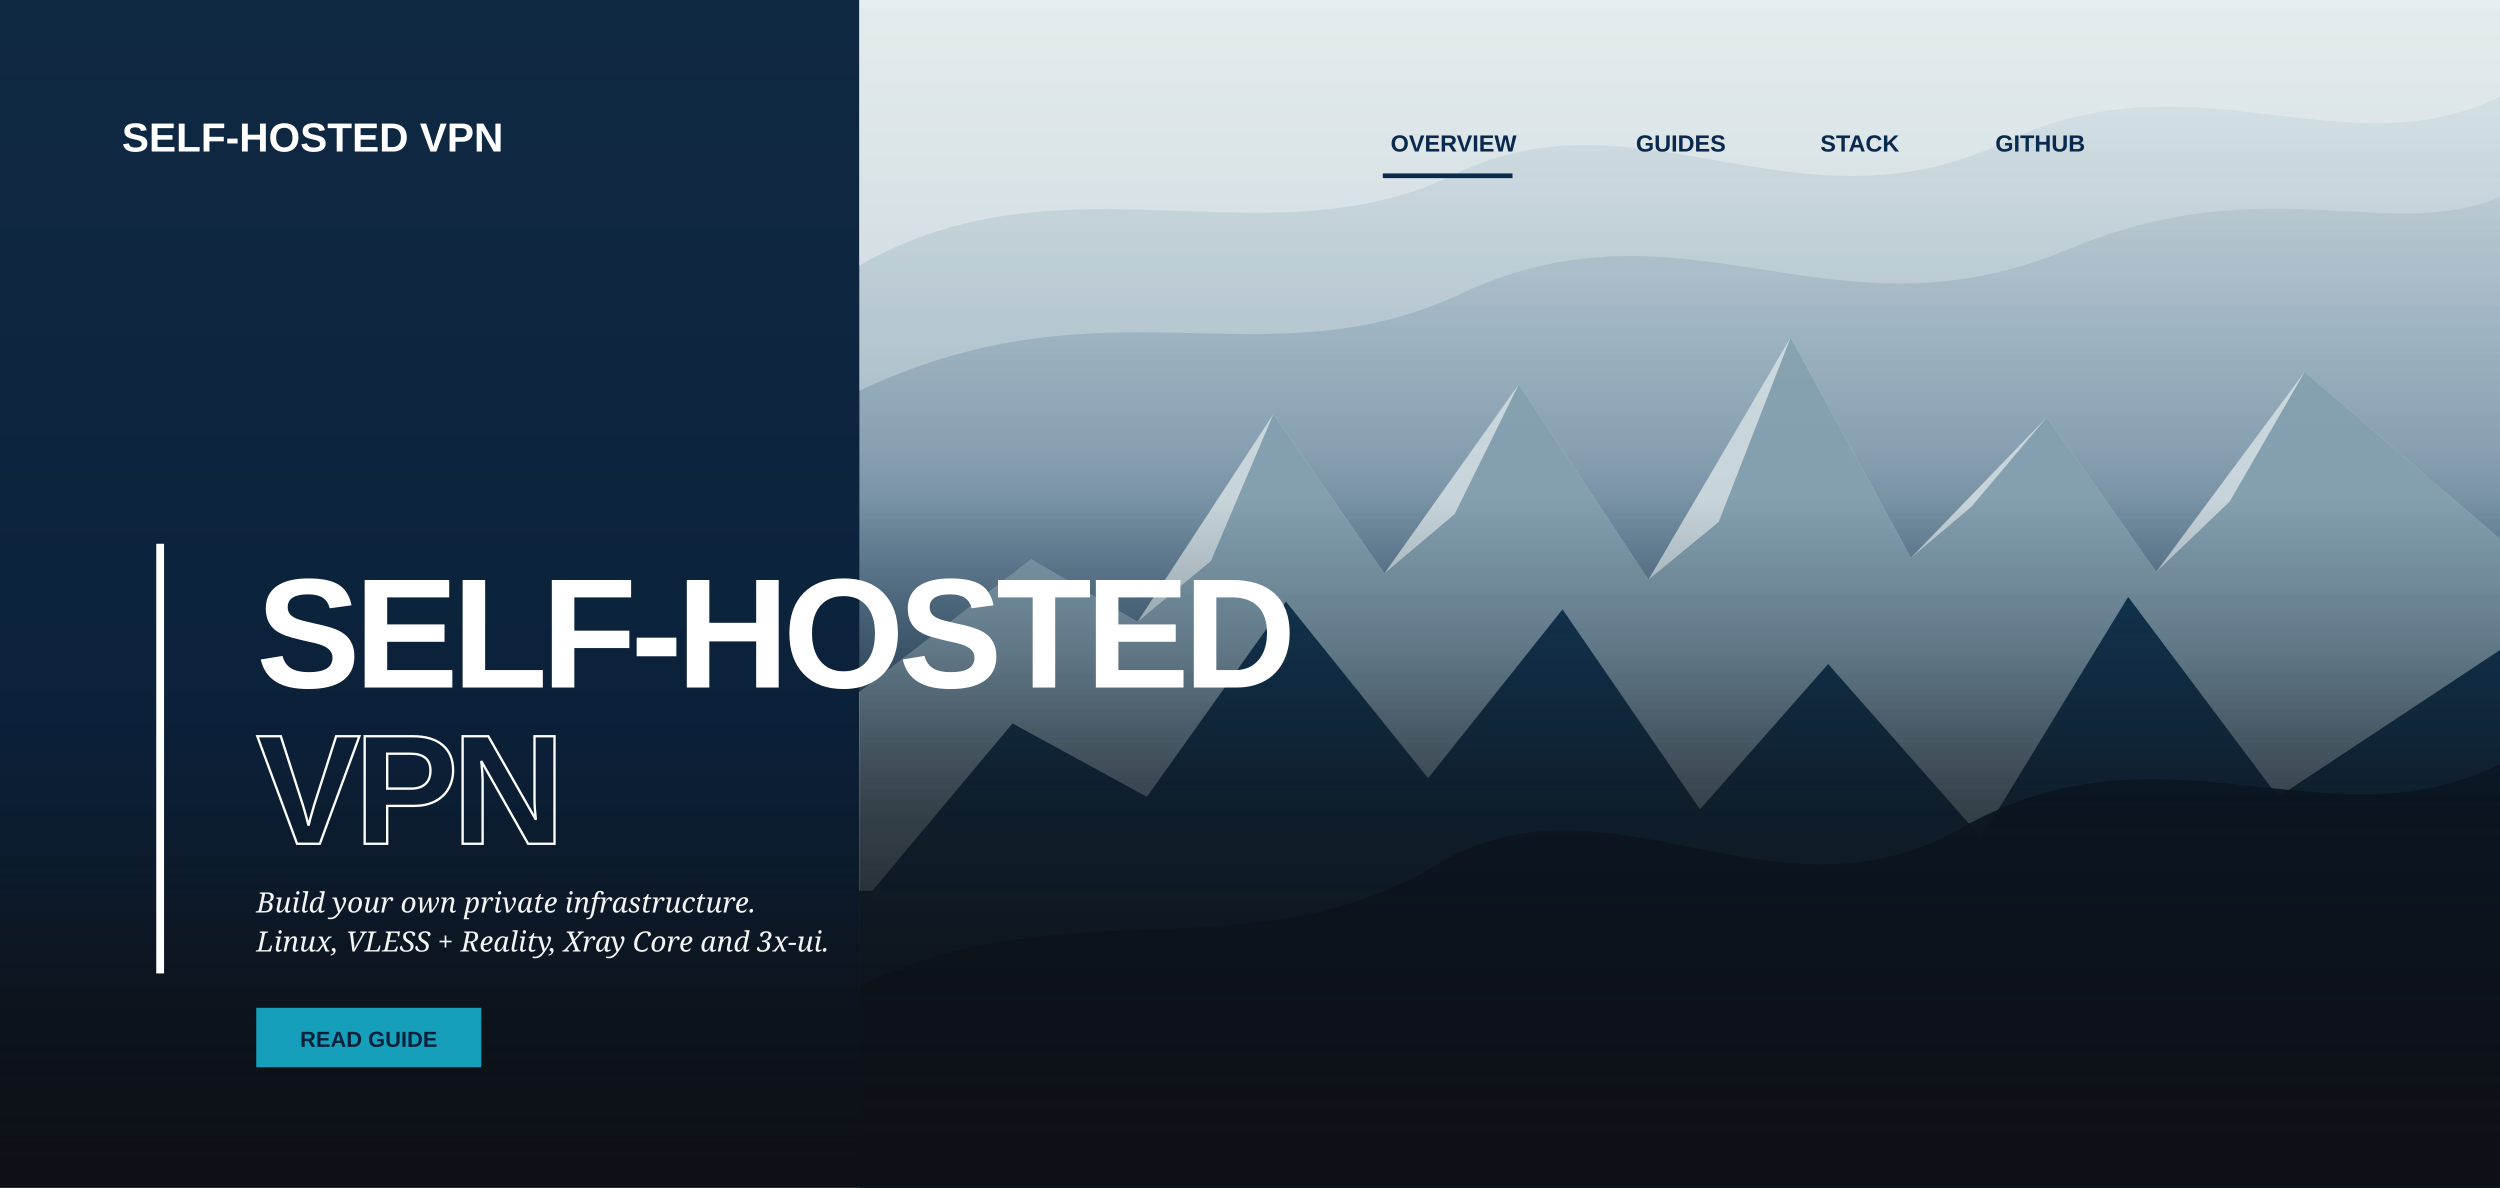
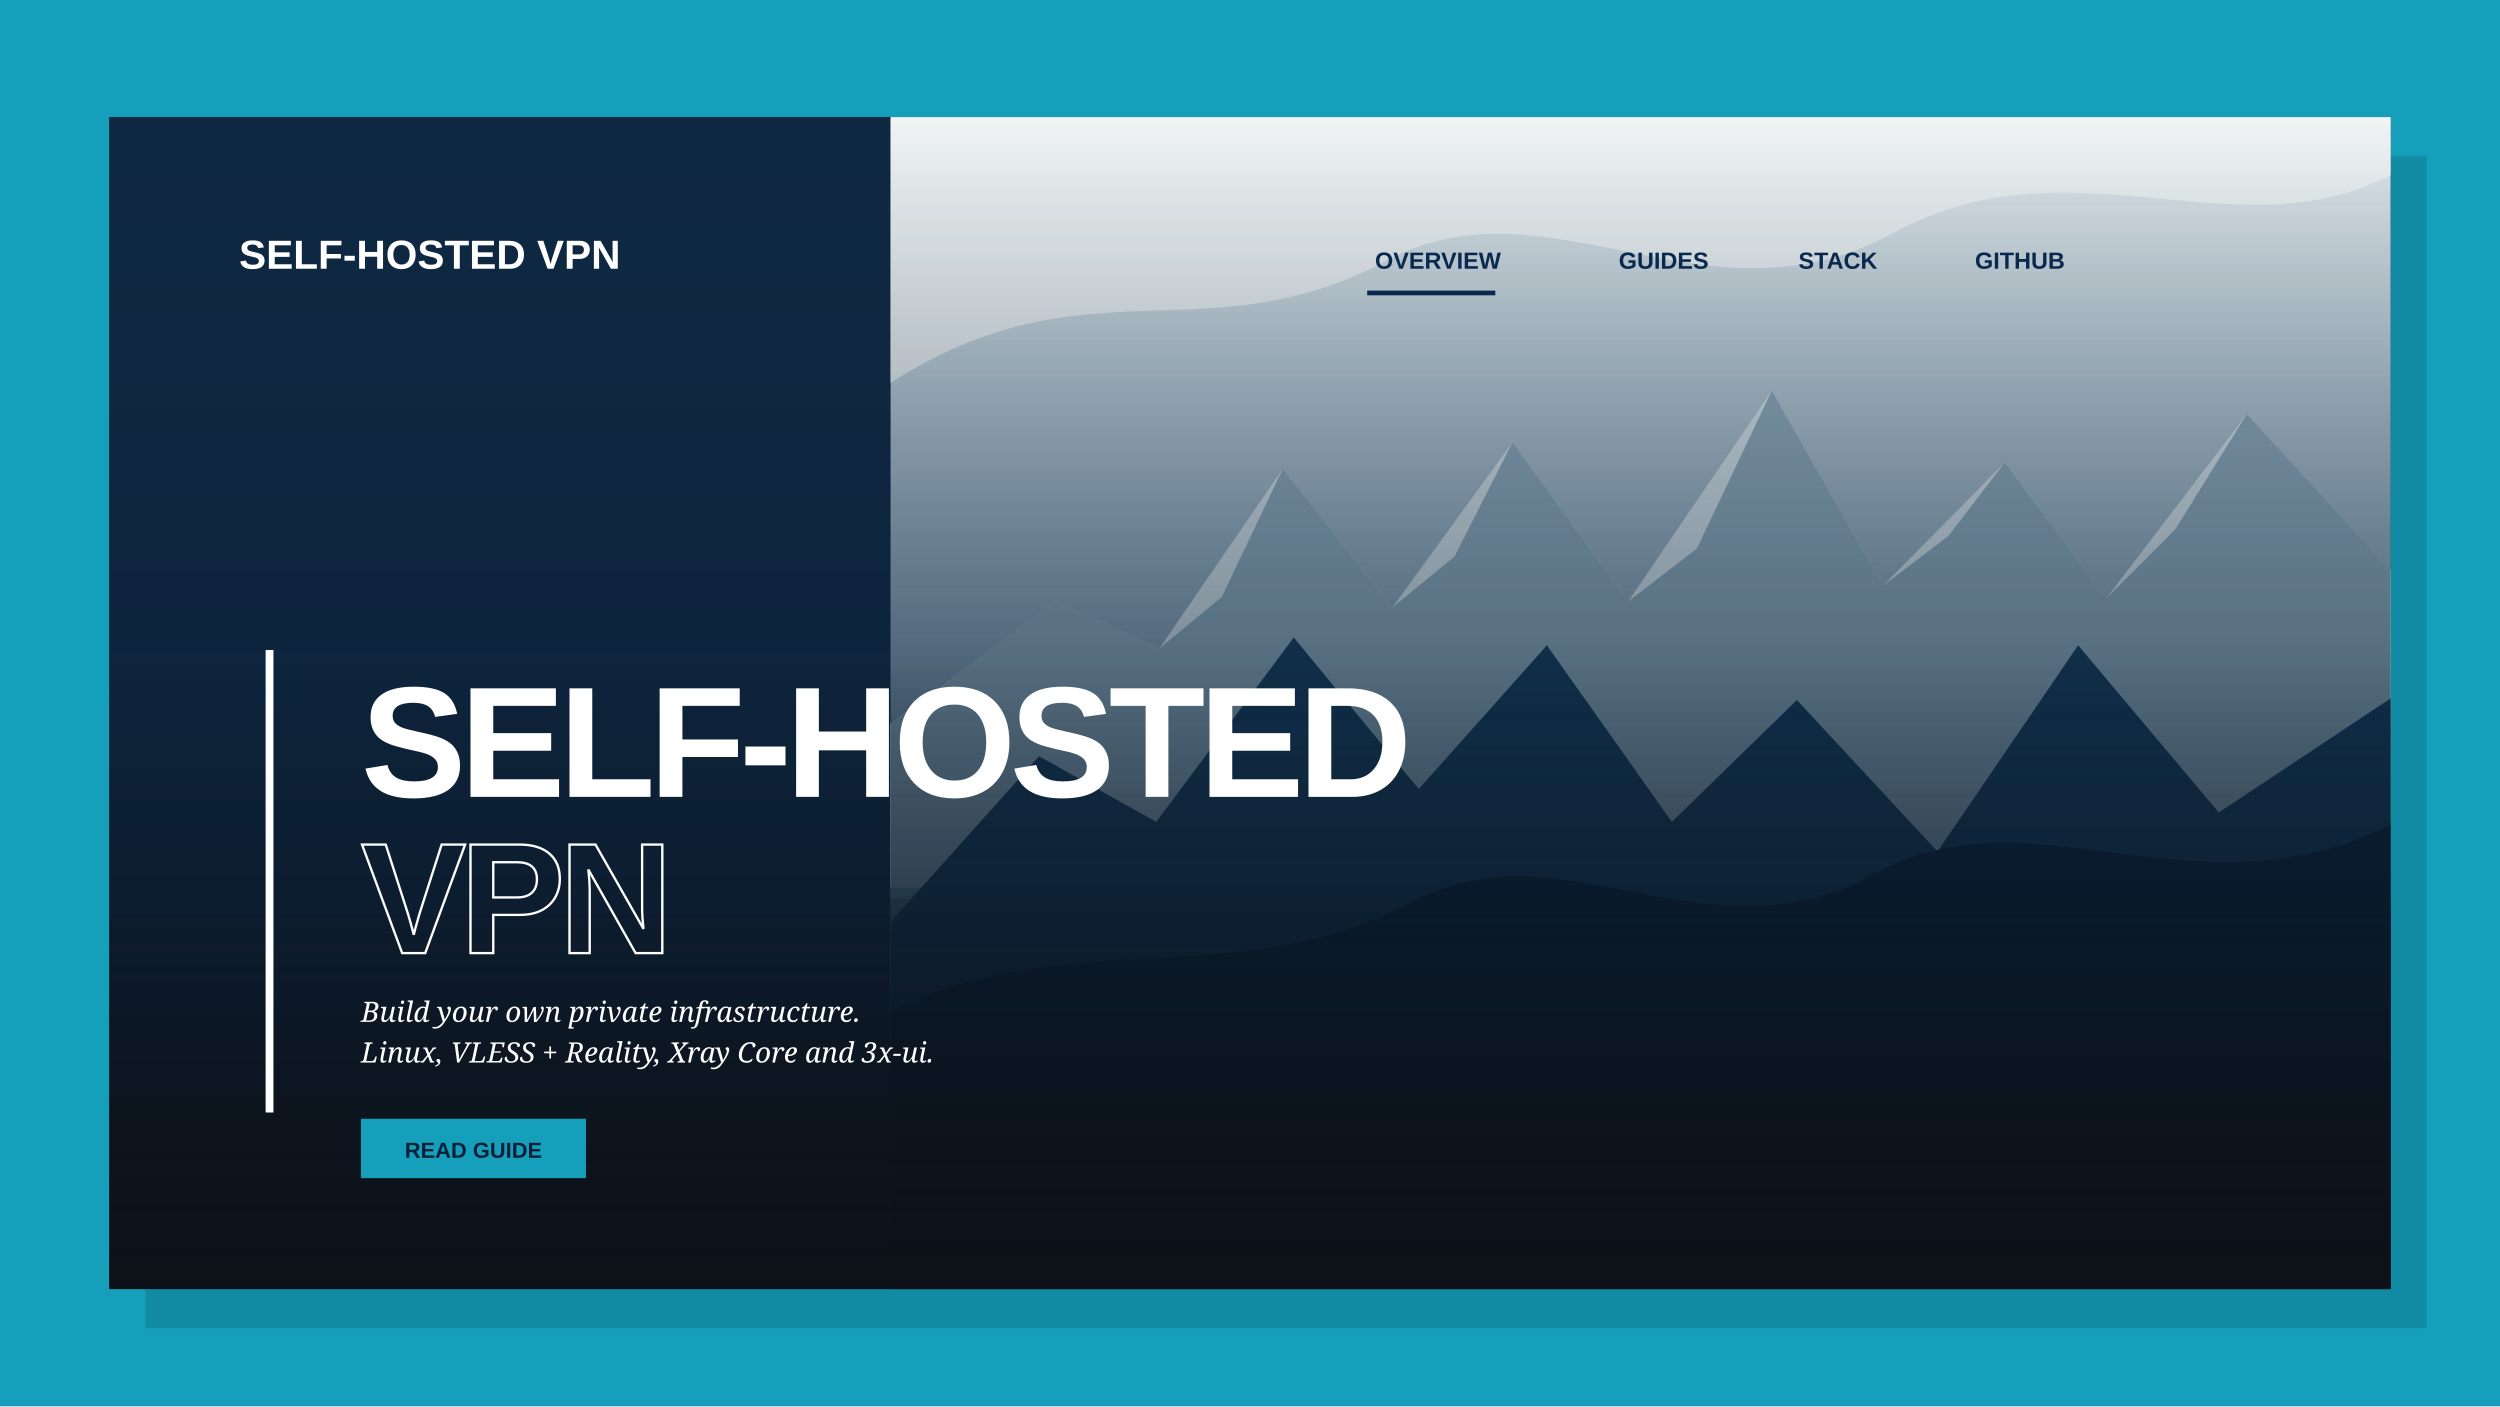
- <svg xmlns="http://www.w3.org/2000/svg" viewBox="0 0 1600 760">
+ <svg xmlns="http://www.w3.org/2000/svg" viewBox="0 0 1600 900">
  <defs>
    <linearGradient id="sidebar" x1="0" y1="0" x2="0" y2="1">
      <stop offset="0%" stop-color="#102943" />
-       <stop offset="65%" stop-color="#0b213a" />
-       <stop offset="100%" stop-color="#0d1117" />
+       <stop offset="100%" stop-color="#0a2038" />
    </linearGradient>
    <linearGradient id="sky" x1="0" y1="0" x2="0" y2="1">
      <stop offset="0%" stop-color="#e6edef" />
-       <stop offset="38%" stop-color="#91aabb" />
-       <stop offset="72%" stop-color="#173c5a" />
-       <stop offset="100%" stop-color="#0d1117" />
+       <stop offset="42%" stop-color="#91aabb" />
+       <stop offset="100%" stop-color="#0a2843" />
    </linearGradient>
-     <linearGradient id="rightShade" x1="0" y1="0" x2="0" y2="1">
+     <linearGradient id="shade" x1="0" y1="0" x2="0" y2="1">
      <stop offset="0%" stop-color="#071d34" stop-opacity="0" />
-       <stop offset="42%" stop-color="#071d34" stop-opacity="0.08" />
-       <stop offset="68%" stop-color="#0d1117" stop-opacity="0.62" />
-       <stop offset="100%" stop-color="#0d1117" stop-opacity="1" />
+       <stop offset="100%" stop-color="#071d34" stop-opacity="0.9" />
    </linearGradient>
-     <linearGradient id="fullFade" x1="0" y1="0" x2="0" y2="1">
+     <linearGradient id="fadeToGitHub" x1="0" y1="0" x2="0" y2="1">
      <stop offset="0%" stop-color="#0d1117" stop-opacity="0" />
-       <stop offset="55%" stop-color="#0d1117" stop-opacity="0" />
-       <stop offset="76%" stop-color="#0d1117" stop-opacity="0.28" />
-       <stop offset="91%" stop-color="#0d1117" stop-opacity="0.82" />
+       <stop offset="45%" stop-color="#0d1117" stop-opacity="0.02" />
+       <stop offset="66%" stop-color="#0d1117" stop-opacity="0.32" />
+       <stop offset="84%" stop-color="#0d1117" stop-opacity="0.78" />
      <stop offset="100%" stop-color="#0d1117" stop-opacity="1" />
    </linearGradient>
  </defs>
-   <rect width="1600" height="760" fill="#0d1117" />
-   <rect width="550" height="760" fill="url(#sidebar)" />
-   <rect x="550" width="1050" height="760" fill="url(#sky)" />
-   <path d="M550 170        C680 95 810 170 930 112        C1050 53 1150 155 1285 90        C1405 34 1500 110 1600 62        L1600 0 L550 0 Z" fill="#f4f7f7" opacity="0.72" />
-   <path d="M550 250        C710 175 808 247 935 188        C1080 120 1172 224 1325 159        C1450 107 1530 156 1600 126        L1600 0 L550 0 Z" fill="#d9e6e9" opacity="0.5" />
-   <path d="M550 443        L660 358 L728 398 L815 265        L886 367 L972 246 L1055 371        L1146 216 L1223 357 L1310 267        L1380 366 L1475 238 L1600 345        L1600 570 L550 570 Z" fill="#d7e4e8" />
-   <path d="M550 443        L660 358 L728 398 L775 359        L815 265 L886 367 L931 329        L972 246 L1055 371 L1100 334        L1146 216 L1223 357 L1262 324        L1310 267 L1380 366 L1427 321        L1475 238 L1600 345        L1600 570 L550 570 Z" fill="#6f91a5" opacity="0.7" />
-   <path d="M550 580        L648 463 L734 510 L823 385        L914 498 L1000 390 L1088 518        L1170 425 L1268 536 L1362 382        L1458 510 L1600 416        L1600 760 L550 760 Z" fill="#143955" />
-   <path d="M550 631        C685 566 800 625 920 553        C1030 488 1136 598 1255 530        C1385 456 1490 544 1600 489        L1600 760 L550 760 Z" fill="#071c32" opacity="0.91" />
-   <rect x="550" width="1050" height="760" fill="url(#rightShade)" />
-   <rect width="1600" height="760" fill="url(#fullFade)" />
-   <text x="78" y="97" fill="#ffffff" font-family="Arial, Helvetica, sans-serif" font-size="26" font-weight="700">SELF-HOSTED VPN</text>
+   <rect width="1600" height="900" fill="#159fba" />
+   <rect x="93" y="100" width="1460" height="750" fill="#07566b" opacity="0.28" />
+   <rect x="70" y="75" width="1460" height="750" fill="#0d1117" />
+   <rect x="70" y="75" width="500" height="750" fill="url(#sidebar)" />
+   <rect x="570" y="75" width="960" height="750" fill="url(#sky)" />
+   <path d="M570 245 C695 165 770 228 885 168 C990 110 1090 214 1210 150 C1325 86 1430 164 1530 112 L1530 75 L570 75 Z" fill="#f4f7f7" opacity="0.72" />
+   <path d="M570 463 L676 385 L742 415 L821 300 L891 389 L968 283 L1042 385 L1134 250 L1205 375 L1283 296 L1348 383 L1438 265 L1530 365 L1530 568 L570 568 Z" fill="#d7e4e8" />
+   <path d="M570 463 L676 385 L742 415 L782 382 L821 300 L891 389 L931 356 L968 283 L1042 385 L1086 351 L1134 250 L1205 375 L1247 343 L1283 296 L1348 383 L1392 339 L1438 265 L1530 365 L1530 575 L570 575 Z" fill="#7192a6" opacity="0.68" />
+   <path d="M570 590 L665 484 L740 526 L828 408 L908 505 L990 413 L1070 526 L1150 448 L1240 545 L1330 413 L1420 520 L1530 447 L1530 825 L570 825 Z" fill="#173c5a" />
+   <path d="M570 647 C690 590 790 637 904 577 C1000 526 1094 619 1200 559 C1300 504 1405 590 1530 528 L1530 825 L570 825 Z" fill="#071e35" opacity="0.88" />
+   <rect x="570" y="75" width="960" height="750" fill="url(#shade)" />
+   <rect x="70" y="75" width="1460" height="750" fill="url(#fadeToGitHub)" />
+   <text x="153" y="172" fill="#ffffff" font-family="Arial, Helvetica, sans-serif" font-size="26" font-weight="700">SELF-HOSTED VPN</text>
  <g fill="#0a294e" font-family="Arial, Helvetica, sans-serif" font-size="15" font-weight="700">
-     <text x="890" y="97">OVERVIEW</text>
-     <text x="1047" y="97">GUIDES</text>
-     <text x="1165" y="97">STACK</text>
-     <text x="1277" y="97">GITHUB</text>
+     <text x="880" y="172">OVERVIEW</text>
+     <text x="1036" y="172">GUIDES</text>
+     <text x="1151" y="172">STACK</text>
+     <text x="1264" y="172">GITHUB</text>
  </g>
-   <rect x="885" y="111" width="83" height="3" fill="#0a294e" />
-   <rect x="100" y="348" width="5" height="275" fill="#ffffff" />
-   <text x="164" y="440" fill="#ffffff" font-family="Arial, Helvetica, sans-serif" font-size="100" font-weight="800" letter-spacing="-4">SELF-HOSTED</text>
-   <text x="164" y="540" fill="none" stroke="#ffffff" stroke-width="1.5" font-family="Arial, Helvetica, sans-serif" font-size="100" font-weight="800" letter-spacing="-4">VPN</text>
-   <text x="164" y="584" fill="#ffffff" font-family="Georgia, serif" font-size="18" font-style="italic" opacity="0.95">Build your own private infrastructure.</text>
-   <text x="164" y="609" fill="#ffffff" font-family="Georgia, serif" font-size="18" font-style="italic" opacity="0.95">Linux, VLESS + Reality, Xray Core and 3x-ui.</text>
-   <rect x="164" y="645" width="144" height="38" fill="#159fba" />
-   <text x="236" y="670" text-anchor="middle" fill="#08213b" font-family="Arial, Helvetica, sans-serif" font-size="14" font-weight="700">READ GUIDE</text>
+   <rect x="875" y="186" width="82" height="3" fill="#0a294e" />
+   <rect x="170" y="416" width="5" height="296" fill="#ffffff" />
+   <text x="231" y="510" fill="#ffffff" font-family="Arial, Helvetica, sans-serif" font-size="101" font-weight="800" letter-spacing="-4">SELF-HOSTED</text>
+   <text x="231" y="610" fill="none" stroke="#ffffff" stroke-width="1.5" font-family="Arial, Helvetica, sans-serif" font-size="101" font-weight="800" letter-spacing="-4">VPN</text>
+   <text x="231" y="654" fill="#ffffff" font-family="Georgia, serif" font-size="18" font-style="italic">Build your own private infrastructure.</text>
+   <text x="231" y="680" fill="#ffffff" font-family="Georgia, serif" font-size="18" font-style="italic">Linux, VLESS + Reality, Xray Core and 3x-ui.</text>
+   <rect x="231" y="716" width="144" height="38" fill="#159fba" />
+   <text x="303" y="741" text-anchor="middle" fill="#08213b" font-family="Arial, Helvetica, sans-serif" font-size="14" font-weight="700">READ GUIDE</text>
</svg>
